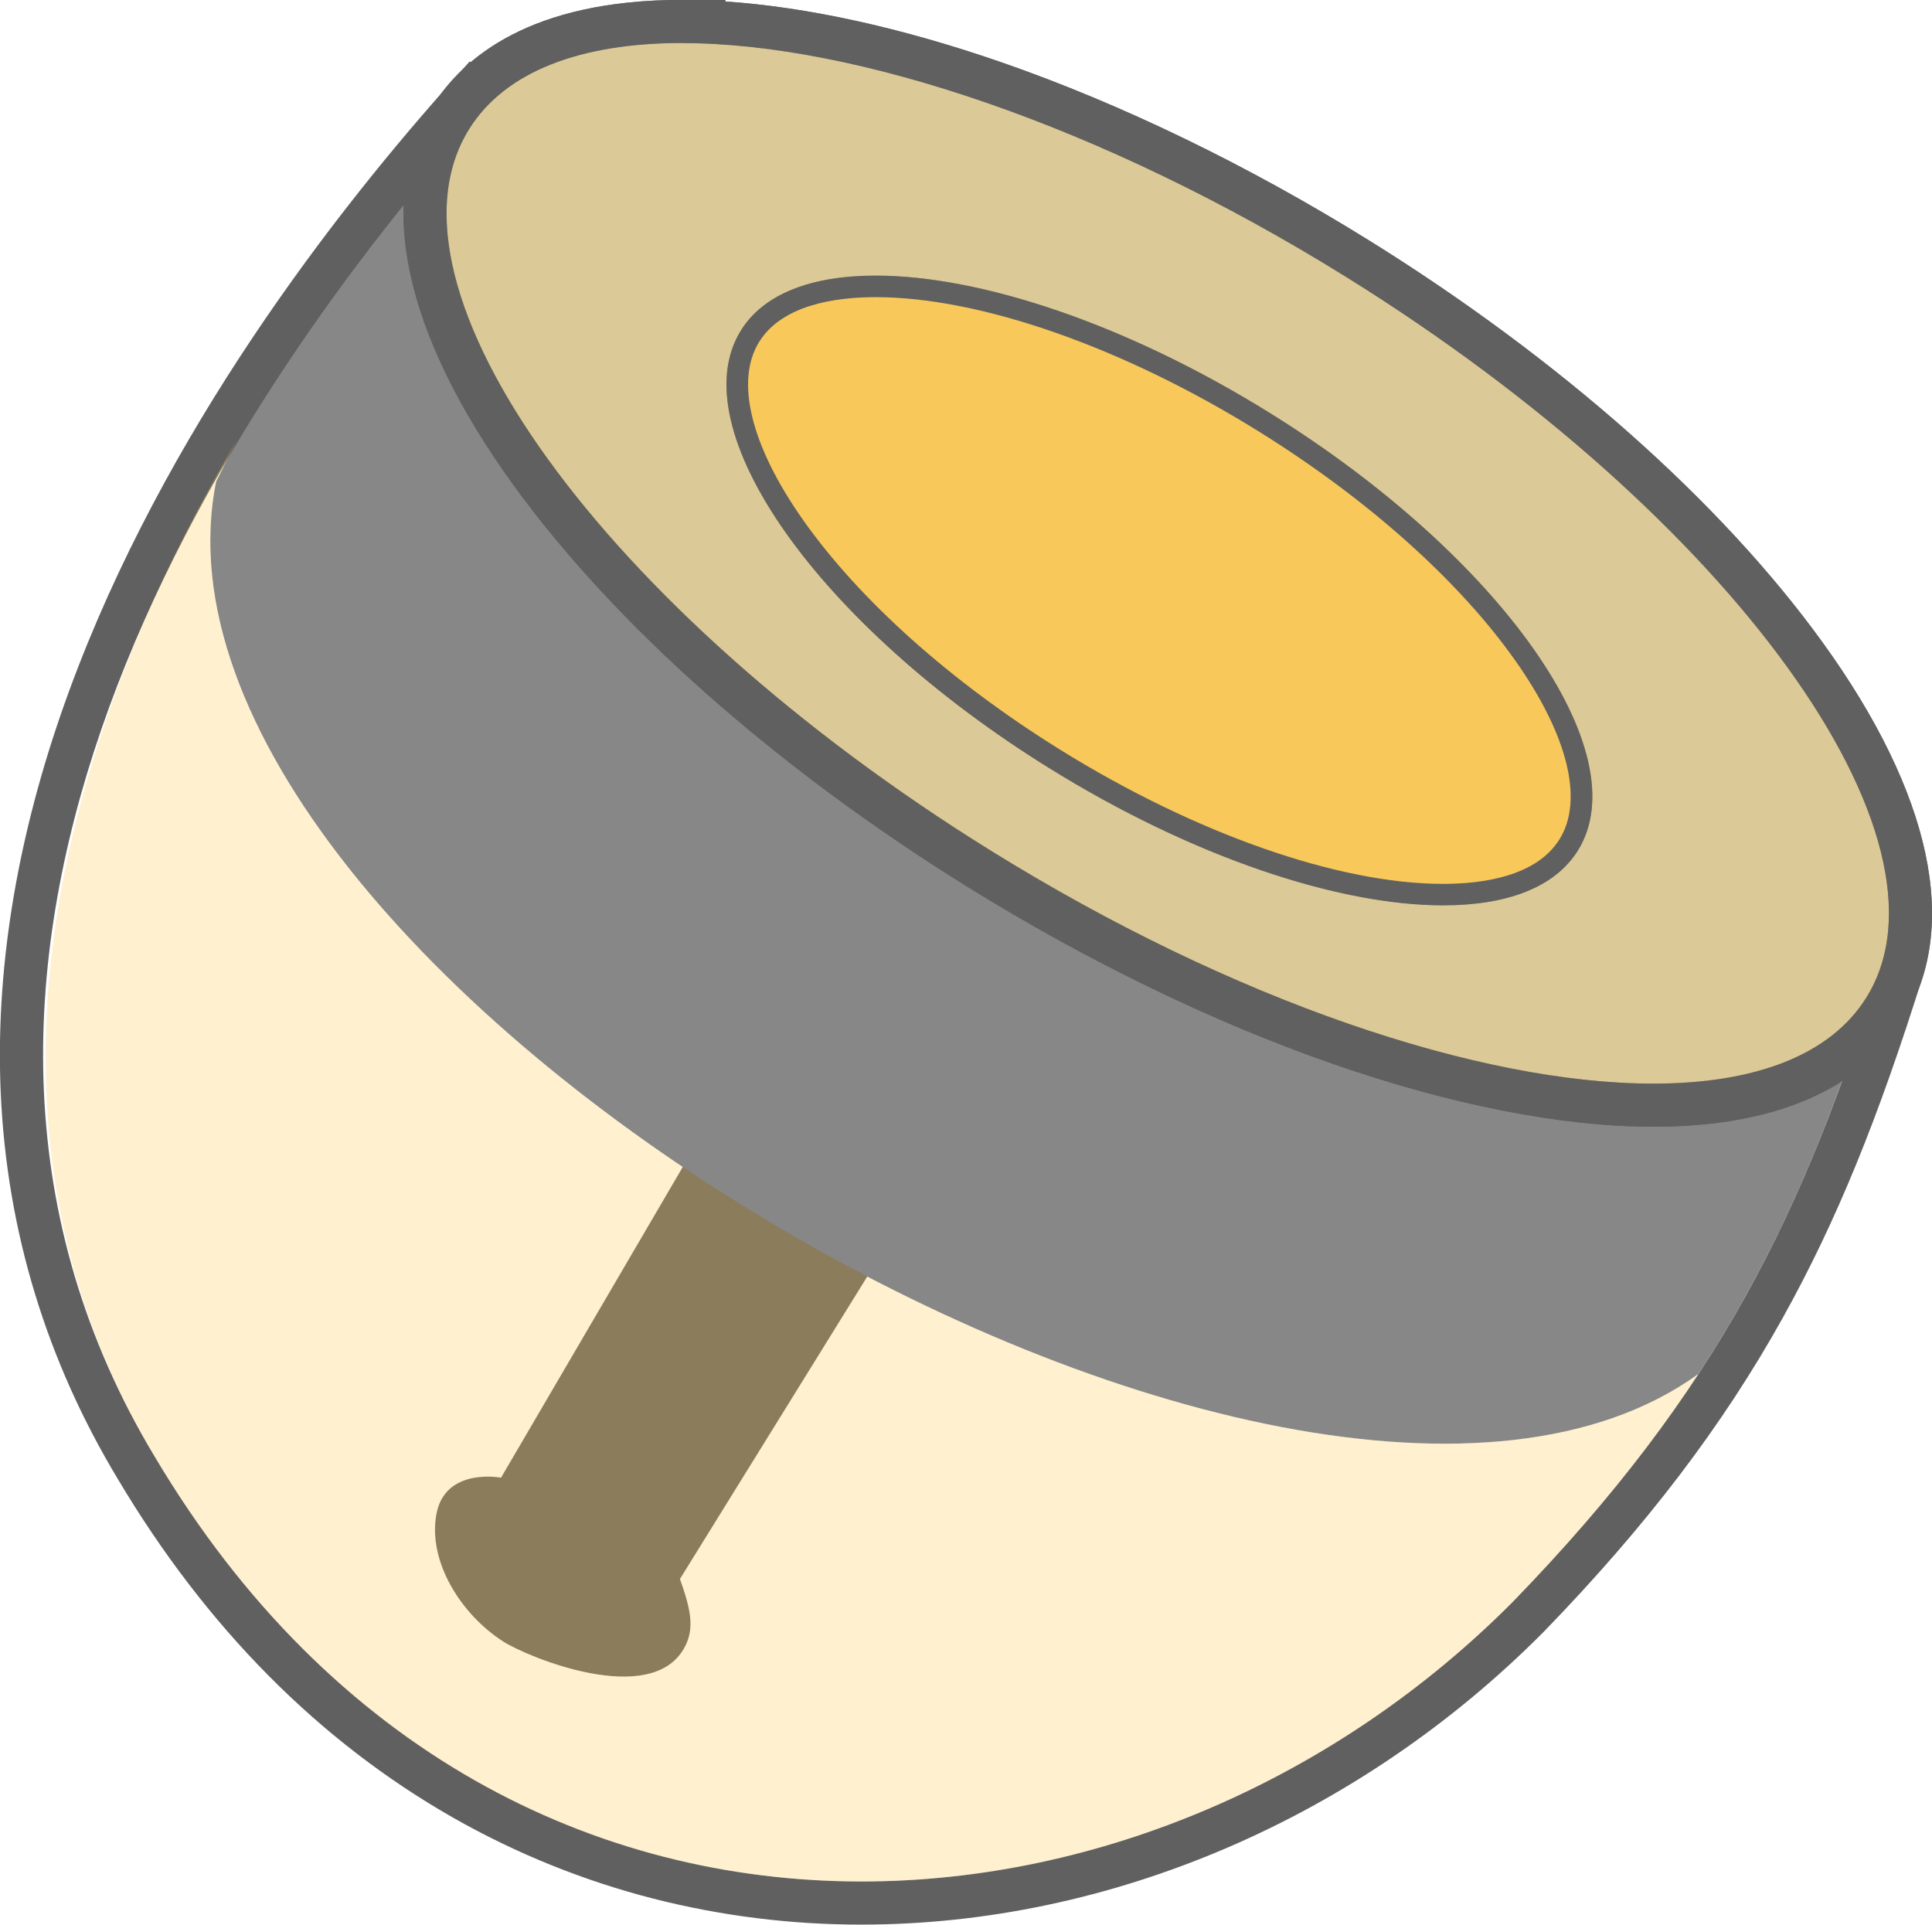
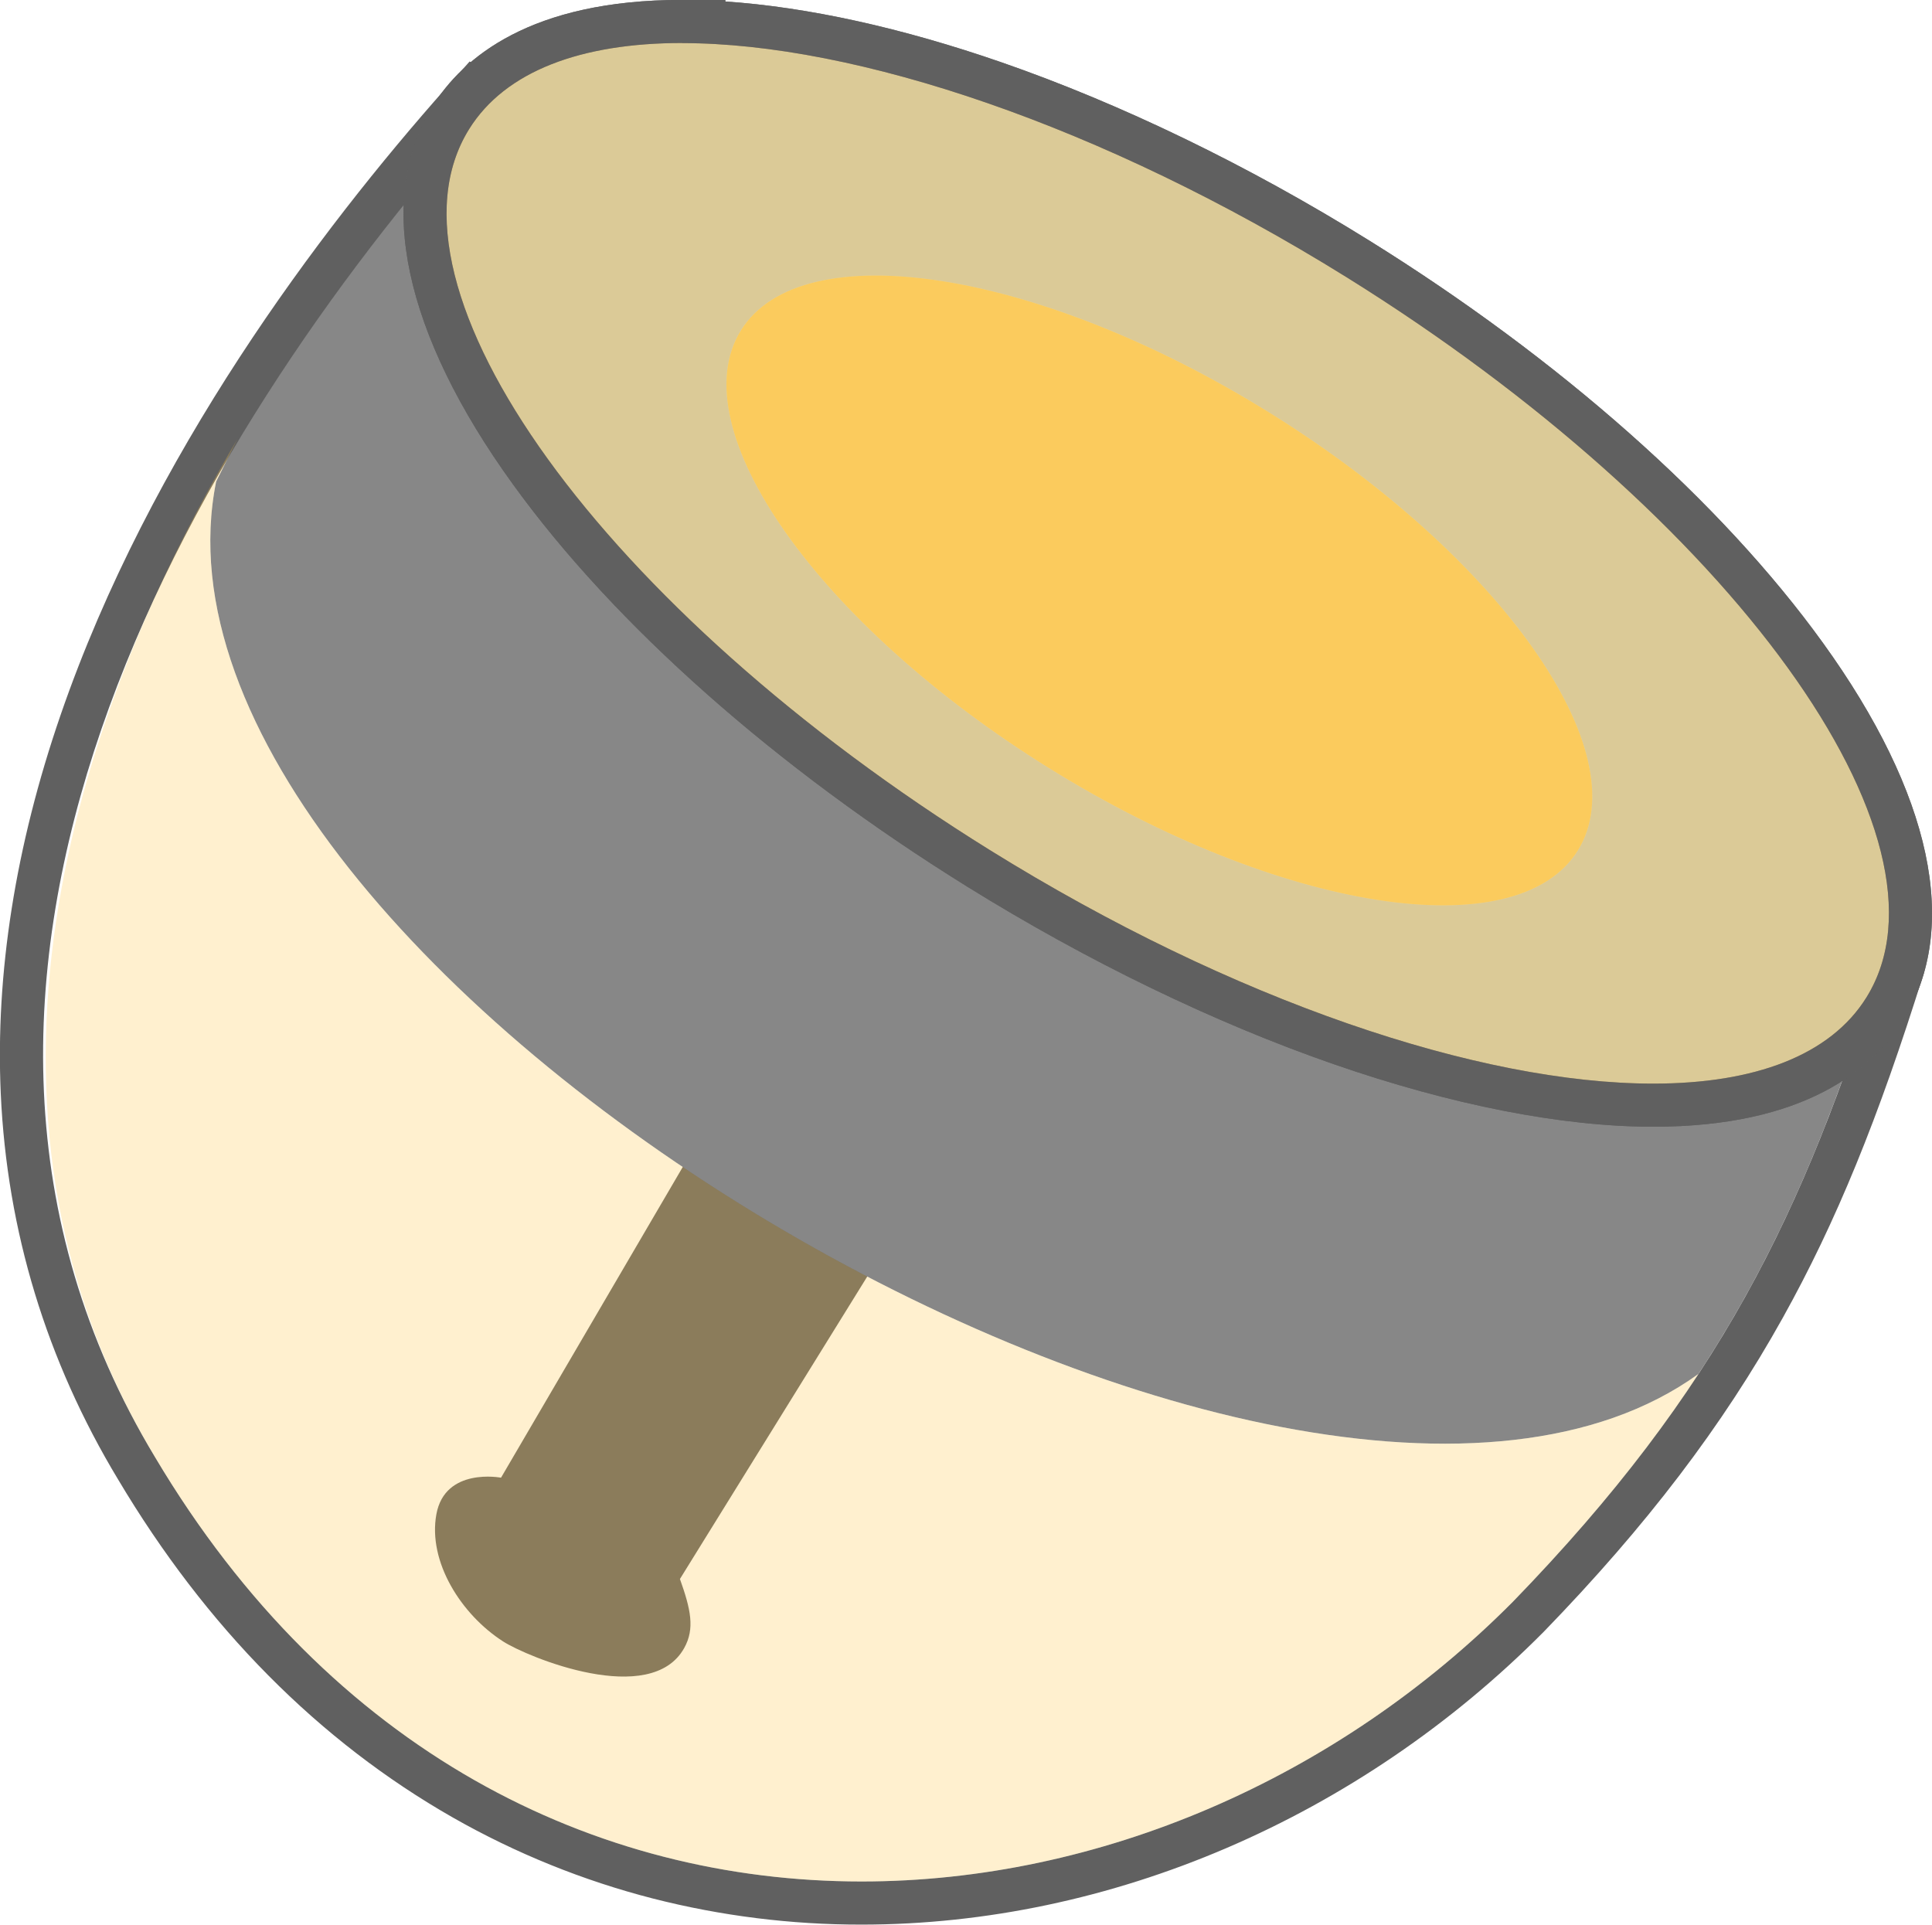
<svg xmlns="http://www.w3.org/2000/svg" viewBox="0 0 896.34 892.91">
  <path d="M448.5,660.5l-93,159s-26-5-30,17,11.5,46.5,31,59c11.29,7.24,68.48,30.93,84,3,5-9,3-18-2-32l96-155Z" transform="translate(-123.05 -133.92)" fill="#606060" />
  <path d="M911,771.4c38.3-58.38,62.38-117.91,85.46-191.89,2.51-8.51-639-403.94-639-403.94a865.13,865.13,0,0,0-124.37,162.2l-9.76,19.55C177.61,584,722.3,907.5,911,771.4Z" transform="translate(-123.05 -133.92)" fill="#878787" />
  <path d="M345,188S999,571,996.49,579.51C959.7,697.44,920.38,778.64,825,877c-81.79,82.35-192.2,129.84-302.24,129.84C399.42,1006.83,276.54,947.15,195,810,61.54,588.72,212,338,345,188m-4.07-25.56L330,174.73c-58.68,66.17-137.33,170.37-178.87,291-20.92,60.77-30.25,119.88-27.72,175.7,2.88,63.57,21.18,123.73,54.38,178.81,40.85,68.67,93.15,121.48,155.48,157a377,377,0,0,0,92.7,37.51,389.1,389.1,0,0,0,96.75,12.1c115.41,0,230.75-49.48,316.43-135.75l.08-.08.09-.09c47.69-49.18,82.91-95.45,110.83-145.59,24.75-44.46,44.31-92.27,65.4-159.86l0-.15,0-.15c1.43-4.84,2.28-14.26-8-22.86-1.62-1.36-3.71-2.93-6.58-4.95-4.84-3.4-11.74-8-21.1-14-16.85-10.77-41.7-26.16-73.85-45.73-54-32.86-129.45-78.05-224.26-134.3C520.52,267.63,356.74,171.7,355.11,170.74l-14.18-8.3Z" transform="translate(-123.05 -133.92)" fill="#606060" />
  <path d="M890.09,646.62c-85.32,0-202.38-41.09-313.15-109.91-87.66-54.46-161.48-119.81-207.85-184-48.15-66.65-61.26-124.94-36.92-164.13,18.16-29.22,55.29-44.67,107.38-44.67,85.32,0,202.38,41.09,313.15,109.9,87.66,54.47,161.48,119.81,207.84,184,48.16,66.66,61.27,125,36.93,164.13C979.31,631.17,942.18,646.62,890.09,646.62Z" transform="translate(-123.05 -133.92)" fill="#bdccd4" />
  <path d="M439.55,153.92c80.37,0,194.73,38.11,307.87,108.4,179,111.23,287.17,260.92,241.55,334.35-16.79,27-52.07,40-98.88,40-80.37,0-194.74-38.11-307.87-108.4C403.19,417,295.05,267.3,340.67,193.87c16.79-27,52.07-40,98.88-40m20-20h-20c-70.41,0-101.87,26.86-115.87,49.4C297.05,226.18,310.3,288.42,361,358.58c47.11,65.21,121.93,131.49,210.67,186.63,55.81,34.67,114.67,63.19,170.22,82.46,54.58,18.94,105.83,29,148.21,29,70.4,0,101.87-26.87,115.87-49.4,26.63-42.86,13.38-105.1-37.31-175.26C921.54,366.75,846.72,300.47,758,245.33c-55.81-34.67-114.67-63.19-170.22-82.46-46.25-16.05-90.11-25.69-128.21-28.26v-.69Z" transform="translate(-123.05 -133.92)" fill="#606060" />
-   <path d="M792.54,549c-49.37,0-116.72-23.53-180.16-62.94C561.08,454.18,518.16,415.8,491.54,378c-25.4-36.08-32.88-68.18-20.51-88.09,11.87-19.1,38.27-23.11,58.32-23.11,49.37,0,116.71,23.53,180.15,62.95,51.31,31.87,94.23,70.25,120.85,108.07,25.4,36.07,32.87,68.17,20.51,88.08C839,545,812.59,549,792.54,549Z" transform="translate(-123.05 -133.92)" fill="#bdccd4" />
-   <path d="M529.36,271.79c48.47,0,114.82,23.25,177.5,62.19,50.75,31.53,93.16,69.43,119.4,106.7,24.19,34.36,31.61,64.45,20.35,82.57C836,540.4,811.32,544,792.54,544,744.06,544,677.7,520.75,615,481.81c-50.75-31.53-93.15-69.42-119.4-106.7-24.18-34.35-31.6-64.45-20.34-82.57,10.65-17.15,35.28-20.75,54.08-20.75h0m0-10c-29.49,0-51.87,8.26-62.57,25.47-28.27,45.52,35.73,136.42,143,203,66.67,41.42,134.34,63.7,182.8,63.7,29.48,0,51.87-8.25,62.56-25.47,28.28-45.51-35.73-136.42-143-203-66.66-41.42-134.33-63.7-182.79-63.7Z" transform="translate(-123.05 -133.92)" fill="#606060" />
+   <ellipse cx="660.94" cy="407.9" rx="97.02" ry="228.58" transform="translate(-157.38 620.12) rotate(-58.15)" fill="#d6e7f0" />
  <g opacity="0.9">
    <path d="M911,771.4C722.3,907.5,177.61,584,223.35,357.32l9.76-19.55C149.26,479.46,102.51,656.64,195,810c154.3,259.52,456.54,241.65,630,67,39.18-40.41,68.9-77.92,92.87-116.27C915.64,764.28,913.37,767.85,911,771.4Z" transform="translate(-123.05 -133.92)" fill="#ffc84d" opacity="0.3" />
    <path d="M890.09,646.62c-85.32,0-202.38-41.09-313.15-109.91-87.66-54.46-161.48-119.81-207.85-184-48.15-66.65-61.26-124.94-36.92-164.13,18.16-29.22,55.29-44.67,107.38-44.67,85.32,0,202.38,41.09,313.15,109.9,87.66,54.47,161.48,119.81,207.84,184,48.16,66.66,61.27,125,36.93,164.13C979.31,631.17,942.18,646.62,890.09,646.62Z" transform="translate(-123.05 -133.92)" fill="#ffc84d" opacity="0.5" />
    <path d="M439.55,153.92c80.37,0,194.73,38.11,307.87,108.4,179,111.23,287.17,260.92,241.55,334.35-16.79,27-52.07,40-98.88,40-80.37,0-194.74-38.11-307.87-108.4C403.19,417,295.05,267.3,340.67,193.87c16.79-27,52.07-40,98.88-40m20-20h-20c-70.41,0-101.87,26.86-115.87,49.4C297.05,226.18,310.3,288.42,361,358.58c47.11,65.21,121.93,131.49,210.67,186.63,55.81,34.67,114.67,63.19,170.22,82.46,54.58,18.94,105.83,29,148.21,29,70.4,0,101.87-26.87,115.87-49.4,26.63-42.86,13.38-105.1-37.31-175.26C921.54,366.75,846.72,300.47,758,245.33c-55.81-34.67-114.67-63.19-170.22-82.46-46.25-16.05-90.11-25.69-128.21-28.26v-.69Z" transform="translate(-123.05 -133.92)" fill="#606060" />
-     <path d="M792.54,549c-49.37,0-116.72-23.53-180.16-62.94C561.08,454.18,518.16,415.8,491.54,378c-25.4-36.08-32.88-68.18-20.51-88.09,11.87-19.1,38.27-23.11,58.32-23.11,49.37,0,116.71,23.53,180.15,62.95,51.31,31.87,94.23,70.25,120.85,108.07,25.4,36.07,32.87,68.17,20.51,88.08C839,545,812.59,549,792.54,549Z" transform="translate(-123.05 -133.92)" fill="#ffc84d" />
-     <path d="M529.36,271.79c48.47,0,114.82,23.25,177.5,62.19,50.75,31.53,93.16,69.43,119.4,106.7,24.19,34.36,31.61,64.45,20.35,82.57C836,540.4,811.32,544,792.54,544,744.06,544,677.7,520.75,615,481.81c-50.75-31.53-93.15-69.42-119.4-106.7-24.18-34.35-31.6-64.45-20.34-82.57,10.65-17.15,35.28-20.75,54.08-20.75h0m0-10c-29.49,0-51.87,8.26-62.57,25.47-28.27,45.52,35.73,136.42,143,203,66.67,41.42,134.34,63.7,182.8,63.7,29.48,0,51.87-8.25,62.56-25.47,28.28-45.51-35.73-136.42-143-203-66.66-41.42-134.33-63.7-182.79-63.7Z" transform="translate(-123.05 -133.92)" fill="#606060" />
+     <ellipse cx="660.94" cy="407.9" rx="97.02" ry="228.58" transform="translate(-157.38 620.12) rotate(-58.15)" fill="#ffc84d" />
  </g>
</svg>
